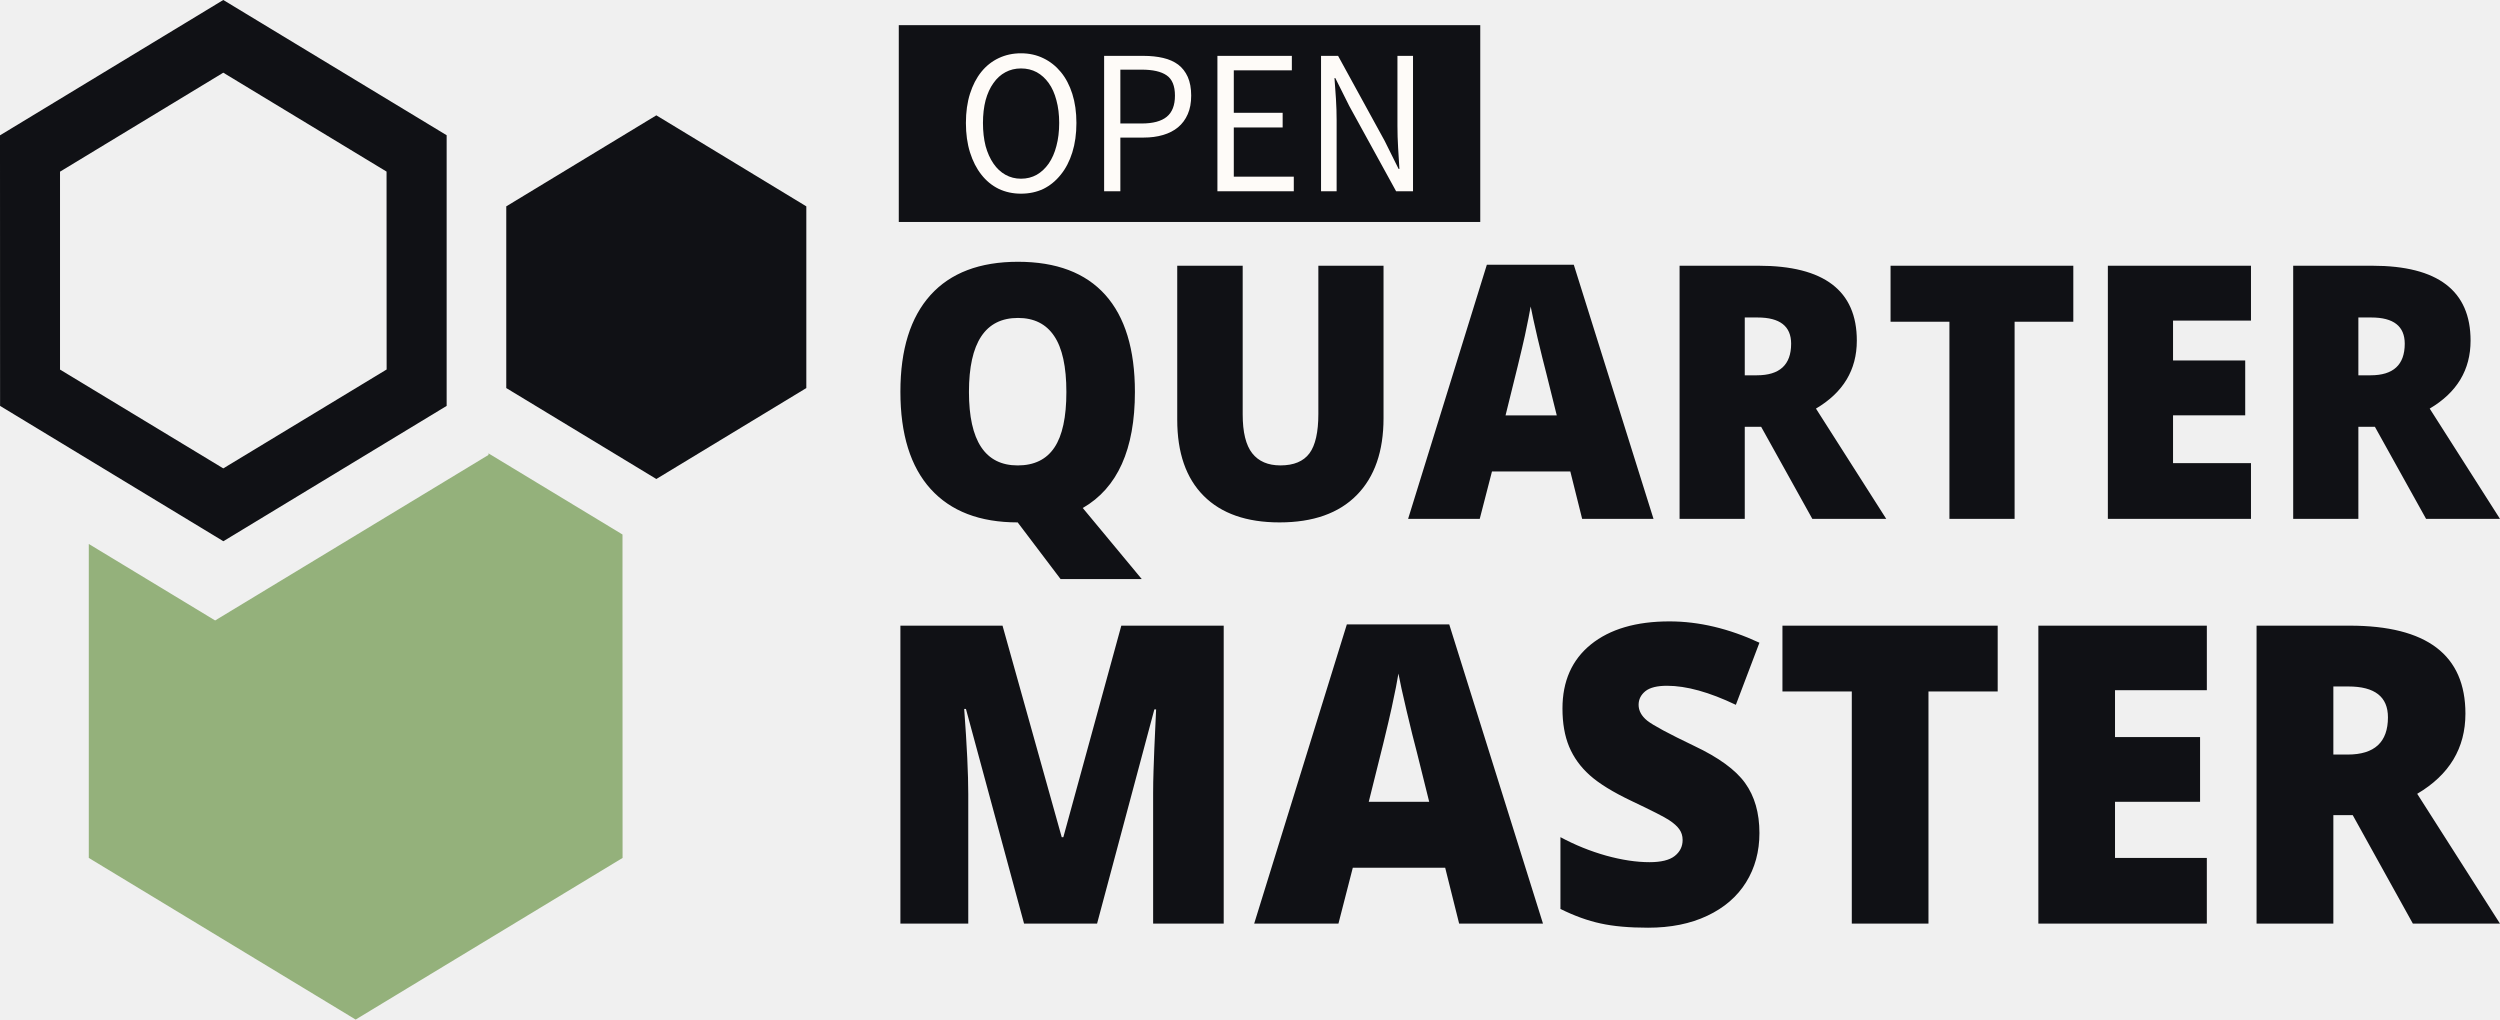
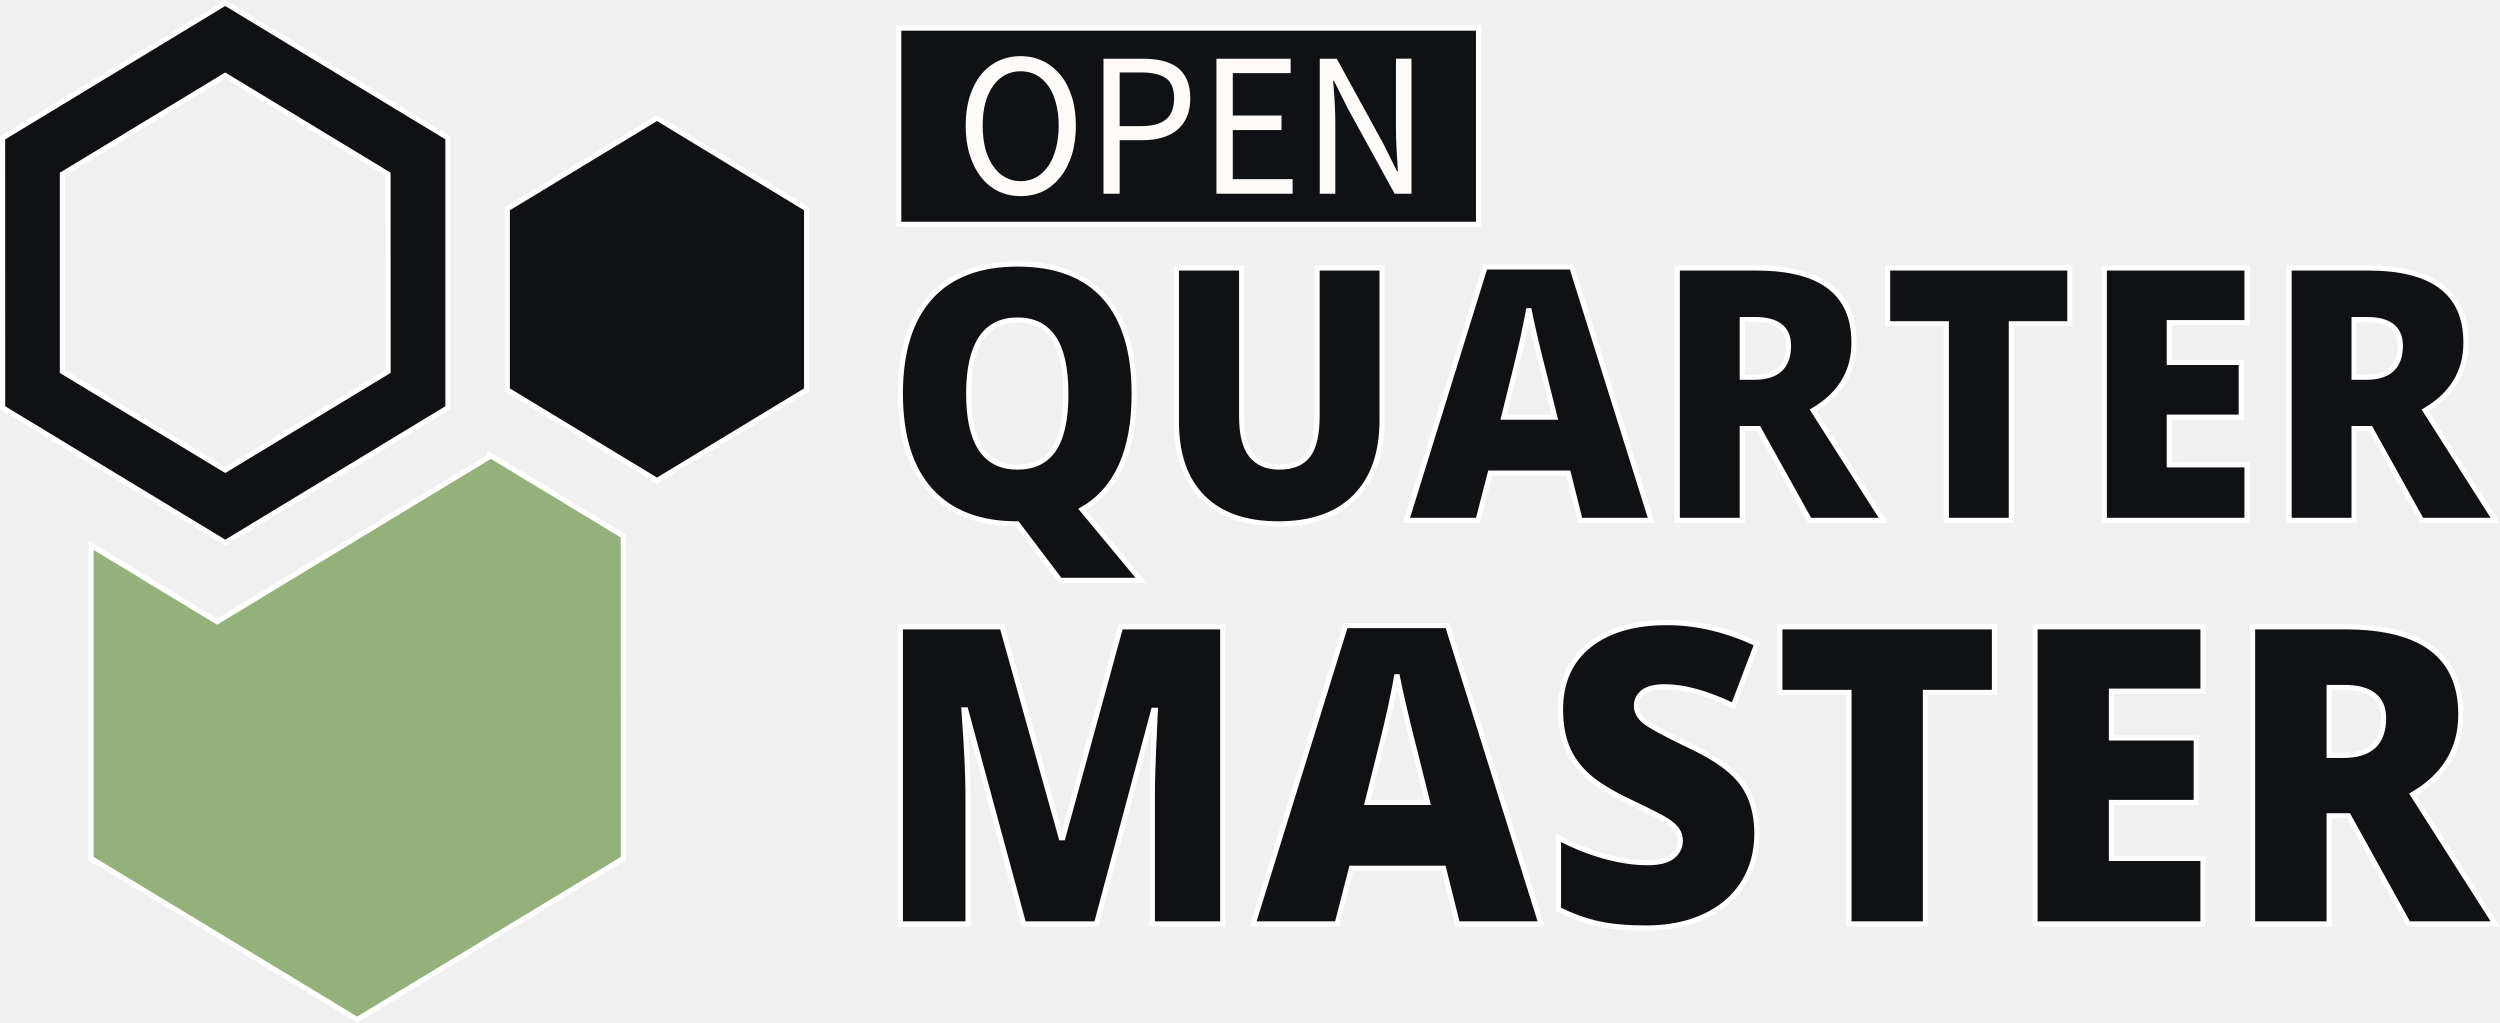
- <svg xmlns="http://www.w3.org/2000/svg" id="svg106" version="1.1" viewBox="0 0 128.298 52.323" height="52.323mm" width="128.298mm">
+ <svg xmlns="http://www.w3.org/2000/svg" width="128.672mm" height="52.634mm" viewBox="0 0 128.672 52.634" version="1.1" id="svg106">
  <defs id="defs100" />
-   <g transform="translate(104.9707,-60.68378)" id="layer1">
-     <polygon style="overflow:visible;color-interpolation-filters:sRGB;fill:#101115" id="polygon80" points="84.46,14.42 65.48,25.39 65.48,47.29 84.46,58.25 103.43,47.29 103.43,25.39 " transform="matrix(0.4057632,0,0,0.4258049,-105.559,60.46237)" />
-     <path style="overflow:visible;color-interpolation-filters:sRGB;fill:#101115;stroke-width:0.416" id="path82" d="m -104.971,67.629 0.004,13.885 11.459,6.945 11.459,-6.945 V 67.624 l -11.463,-6.941 z m 3.08,1.865 8.379,-5.08 8.379,5.076 0.004,10.155 -8.383,5.076 -8.379,-5.071 z" />
-     <polygon style="overflow:visible;color-interpolation-filters:sRGB;fill:#94b17b" id="polygon84" points="63.23,55.35 63.23,55.16 80.18,64.94 80.19,103.92 46.43,123.4 12.68,103.92 12.68,66.08 28.66,75.3 " transform="matrix(0.4057632,0,0,0.4258049,-105.559,60.46237)" />
-     <path id="path95" d="m -46.728,80.798 v 0 q 0,4.415 -2.676,5.956 v 0 l 3.028,3.648 h -4.166 l -2.186,-2.888 -0.007,-0.007 v -0.007 l -0.007,-0.007 q -2.917,0 -4.469,-1.715 -1.552,-1.715 -1.552,-4.994 v 0 q 0,-3.242 1.545,-4.958 1.545,-1.708 4.49,-1.708 v 0 q 2.952,0 4.476,1.694 1.524,1.701 1.524,4.987 z m -8.517,0 v 0 q 0,3.771 2.503,3.771 v 0 q 1.269,0 1.883,-0.919 0.614,-0.912 0.614,-2.851 v 0 q 0,-1.947 -0.628,-2.873 -0.621,-0.926 -1.855,-0.926 v 0 q -2.517,0 -2.517,3.8 z m 17.931,-6.477 h 3.345 v 7.824 q 0,2.548 -1.372,3.944 -1.379,1.404 -3.966,1.404 v 0 q -2.531,0 -3.89,-1.361 -1.359,-1.361 -1.359,-3.908 v 0 -7.903 h 3.359 v 7.628 q 0,1.375 0.49,1.997 0.49,0.622 1.448,0.622 v 0 q 1.028,0 1.49,-0.622 0.455,-0.615 0.455,-2.019 v 0 z m 17.2,12.991 h -3.662 l -0.607,-2.432 h -4.021 l -0.628,2.432 h -3.676 l 4.041,-13.042 h 4.462 z m -7.593,-5.312 h 2.628 l -0.531,-2.135 q -0.186,-0.709 -0.455,-1.838 -0.262,-1.129 -0.352,-1.614 v 0 q -0.076,0.449 -0.297,1.491 -0.228,1.042 -0.993,4.096 z m 13.117,0.586 h -0.841 v 4.726 h -3.345 V 74.321 h 4.055 q 5.041,0 5.041,3.843 v 0 q 0,2.251 -2.097,3.488 v 0 l 3.607,5.66 h -3.793 z m -0.841,-5.609 v 2.967 h 0.621 q 1.759,0 1.759,-1.621 v 0 q 0,-1.346 -1.724,-1.346 v 0 z m 13.848,0.217 V 87.312 h -3.345 V 77.194 h -3.021 v -2.873 h 9.379 v 2.873 z M 10.548,84.453 V 87.312 H 3.203 V 74.321 h 7.345 v 2.815 H 6.548 v 2.048 h 3.704 v 2.815 H 6.548 v 2.453 z m 6.359,-1.867 h -0.848 v 4.726 h -3.345 V 74.321 h 4.062 q 5.041,0 5.041,3.843 v 0 q 0,2.251 -2.097,3.488 v 0 l 3.607,5.66 h -3.793 z m -0.848,-5.609 v 2.967 h 0.628 q 1.752,0 1.752,-1.621 v 0 q 0,-1.346 -1.717,-1.346 v 0 z" style="color-interpolation-filters:sRGB;fill:#101115;stroke-width:0.706" />
-     <path id="path99" d="m -48.67,108.082 h -3.747 l -2.982,-11.015 h -0.09 q 0.209,2.816 0.209,4.37 v 0 6.646 h -3.483 V 92.792 h 5.241 l 3.038,10.855 h 0.083 l 2.975,-10.855 h 5.255 v 15.29 h -3.622 v -6.704 q 0,-0.525 0.021,-1.16 0.014,-0.642 0.132,-3.129 v 0 h -0.09 z m 22.884,0 h -4.303 l -0.716,-2.867 h -4.741 l -0.737,2.867 h -4.324 l 4.755,-15.355 h 5.255 z m -8.94,-6.252 h 3.1 l -0.626,-2.517 q -0.222,-0.832 -0.535,-2.159 -0.313,-1.328 -0.417,-1.904 v 0 q -0.083,0.533 -0.348,1.758 -0.264,1.218 -1.175,4.822 z m 20.048,1.605 v 0 q 0,1.422 -0.688,2.531 -0.688,1.102 -1.988,1.714 -1.293,0.613 -3.038,0.613 v 0 q -1.453,0 -2.44,-0.219 -0.987,-0.212 -2.058,-0.744 v 0 -3.684 q 1.126,0.605 2.343,0.948 1.216,0.336 2.231,0.336 v 0 q 0.883,0 1.286,-0.314 0.41,-0.321 0.41,-0.824 v 0 q 0,-0.314 -0.167,-0.547 -0.16,-0.233 -0.528,-0.474 -0.361,-0.241 -1.932,-0.985 v 0 q -1.425,-0.678 -2.141,-1.32 -0.709,-0.635 -1.057,-1.466 -0.341,-0.824 -0.341,-1.955 v 0 q 0,-2.108 1.46,-3.29 1.467,-1.182 4.032,-1.182 v 0 q 2.259,0 4.616,1.094 v 0 l -1.21,3.188 q -2.044,-0.978 -3.531,-0.978 v 0 q -0.765,0 -1.112,0.277 -0.348,0.284 -0.348,0.7 v 0 q 0,0.452 0.438,0.81 0.445,0.357 2.412,1.298 v 0 q 1.884,0.89 2.614,1.904 0.737,1.021 0.737,2.568 z m 8.675,-7.266 v 11.912 h -3.935 V 96.169 h -3.559 v -3.377 h 11.046 v 3.377 z m 14.285,8.542 v 3.37 H -0.364 V 92.792 H 8.283 v 3.312 h -4.713 v 2.407 h 4.365 v 3.319 h -4.365 v 2.881 z m 7.487,-2.196 h -0.994 v 5.566 h -3.941 V 92.792 h 4.776 q 5.943,0 5.943,4.515 v 0 q 0,2.655 -2.475,4.114 v 0 l 4.247,6.66 h -4.47 z m -0.994,-6.602 v 3.494 h 0.737 q 2.065,0 2.065,-1.911 v 0 q 0,-1.583 -2.03,-1.583 v 0 z" style="color-interpolation-filters:sRGB;fill:#101115;stroke-width:0.712" />
-     <rect style="color-interpolation-filters:sRGB;fill:#101115;fill-opacity:1;stroke-width:1.413" id="rect109" height="10.1" width="29.841" y="61.975" x="-58.846" class="i-icon-bg" />
-     <path id="path113" d="m -52.574,70.623 v 0 q -0.623,0 -1.144,-0.247 -0.522,-0.256 -0.892,-0.733 -0.37,-0.468 -0.581,-1.139 -0.21,-0.671 -0.21,-1.51 v 0 q 0,-0.839 0.21,-1.501 0.21,-0.662 0.581,-1.121 0.37,-0.459 0.892,-0.706 0.522,-0.247 1.144,-0.247 v 0 q 0.631,0 1.153,0.256 0.513,0.247 0.892,0.706 0.379,0.459 0.589,1.121 0.21,0.662 0.21,1.492 v 0 q 0,0.839 -0.21,1.51 -0.21,0.671 -0.589,1.139 -0.379,0.477 -0.892,0.733 -0.522,0.247 -1.153,0.247 z m 0,-0.768 v 0 q 0.446,0 0.808,-0.203 0.353,-0.203 0.614,-0.574 0.261,-0.38 0.395,-0.901 0.143,-0.53 0.143,-1.183 v 0 q 0,-0.645 -0.143,-1.165 -0.135,-0.521 -0.395,-0.883 -0.261,-0.362 -0.614,-0.556 -0.362,-0.194 -0.808,-0.194 v 0 q -0.438,0 -0.799,0.194 -0.362,0.194 -0.614,0.556 -0.261,0.362 -0.404,0.883 -0.135,0.521 -0.135,1.165 v 0 q 0,0.653 0.135,1.183 0.143,0.521 0.404,0.901 0.252,0.371 0.614,0.574 0.362,0.203 0.799,0.203 z m 4.266,0.645 v -6.949 h 2.028 q 0.547,0 1.001,0.106 0.454,0.106 0.774,0.344 0.311,0.238 0.488,0.627 0.177,0.397 0.177,0.962 v 0 q 0,0.556 -0.177,0.954 -0.177,0.406 -0.496,0.671 -0.32,0.265 -0.774,0.397 -0.446,0.132 -0.993,0.132 v 0 h -1.195 v 2.755 z m 0.833,-3.479 h 1.094 q 0.867,0 1.287,-0.344 0.421,-0.344 0.421,-1.086 v 0 q 0,-0.751 -0.429,-1.042 -0.421,-0.291 -1.279,-0.291 v 0 h -1.094 z m 4.981,3.479 v -6.949 h 3.82 v 0.742 h -2.979 v 2.181 h 2.507 v 0.751 h -2.507 v 2.525 h 3.079 v 0.751 z m 5.318,0 v -6.949 h 0.875 l 2.39,4.362 0.715,1.439 h 0.042 q -0.034,-0.53 -0.067,-1.095 -0.034,-0.565 -0.034,-1.113 v 0 -3.594 h 0.799 v 6.949 h -0.867 l -2.406,-4.379 -0.715,-1.43 h -0.042 q 0.042,0.53 0.076,1.077 0.034,0.547 0.034,1.095 v 0 3.638 z" style="color-interpolation-filters:sRGB;fill:#fefbf8;stroke-width:0.862" />
+   <g id="layer1" transform="translate(105.103,-60.52911)">
+     <polygon transform="matrix(0.4057632,0,0,0.4258049,-105.559,60.46237)" points="103.43,47.29 103.43,25.39 84.46,14.42 65.48,25.39 65.48,47.29 84.46,58.25 " id="polygon80" style="overflow:visible;color-interpolation-filters:sRGB;fill:#101115;stroke:#ffffff;stroke-width:0.637;stroke-miterlimit:4;stroke-dasharray:none;stroke-opacity:1" />
+     <path d="m -104.971,67.629 0.004,13.885 11.459,6.945 11.459,-6.945 V 67.624 l -11.463,-6.941 z m 3.08,1.865 8.379,-5.08 8.379,5.076 0.004,10.155 -8.383,5.076 -8.379,-5.071 z" id="path82" style="overflow:visible;color-interpolation-filters:sRGB;fill:#101115;stroke:#ffffff;stroke-width:0.265;stroke-miterlimit:4;stroke-dasharray:none;stroke-opacity:1" />
+     <polygon transform="matrix(0.4057632,0,0,0.4258049,-105.559,60.46237)" points="46.43,123.4 12.68,103.92 12.68,66.08 28.66,75.3 63.23,55.35 63.23,55.16 80.18,64.94 80.19,103.92 " id="polygon84" style="overflow:visible;color-interpolation-filters:sRGB;fill:#94b17b;stroke:#ffffff;stroke-width:0.637;stroke-miterlimit:4;stroke-dasharray:none;stroke-opacity:1" />
+     <path style="color-interpolation-filters:sRGB;fill:#101115;stroke:#ffffff;stroke-width:0.265;stroke-miterlimit:4;stroke-dasharray:none;stroke-opacity:1" d="m -46.728,80.798 v 0 q 0,4.415 -2.676,5.956 v 0 l 3.028,3.648 h -4.166 l -2.186,-2.888 -0.007,-0.007 v -0.007 l -0.007,-0.007 q -2.917,0 -4.469,-1.715 -1.552,-1.715 -1.552,-4.994 v 0 q 0,-3.242 1.545,-4.958 1.545,-1.708 4.49,-1.708 v 0 q 2.952,0 4.476,1.694 1.524,1.701 1.524,4.987 z m -8.517,0 v 0 q 0,3.771 2.503,3.771 v 0 q 1.269,0 1.883,-0.919 0.614,-0.912 0.614,-2.851 v 0 q 0,-1.947 -0.628,-2.873 -0.621,-0.926 -1.855,-0.926 v 0 q -2.517,0 -2.517,3.8 z m 17.931,-6.477 h 3.345 v 7.824 q 0,2.548 -1.372,3.944 -1.379,1.404 -3.966,1.404 v 0 q -2.531,0 -3.89,-1.361 -1.359,-1.361 -1.359,-3.908 v 0 -7.903 h 3.359 v 7.628 q 0,1.375 0.49,1.997 0.49,0.622 1.448,0.622 v 0 q 1.028,0 1.49,-0.622 0.455,-0.615 0.455,-2.019 v 0 z m 17.2,12.991 h -3.662 l -0.607,-2.432 h -4.021 l -0.628,2.432 h -3.676 l 4.041,-13.042 h 4.462 z m -7.593,-5.312 h 2.628 l -0.531,-2.135 q -0.186,-0.709 -0.455,-1.838 -0.262,-1.129 -0.352,-1.614 v 0 q -0.076,0.449 -0.297,1.491 -0.228,1.042 -0.993,4.096 z m 13.117,0.586 h -0.841 v 4.726 h -3.345 V 74.321 h 4.055 q 5.041,0 5.041,3.843 v 0 q 0,2.251 -2.097,3.488 v 0 l 3.607,5.66 h -3.793 z m -0.841,-5.609 v 2.967 h 0.621 q 1.759,0 1.759,-1.621 v 0 q 0,-1.346 -1.724,-1.346 v 0 z m 13.848,0.217 V 87.312 h -3.345 V 77.194 h -3.021 v -2.873 h 9.379 v 2.873 z M 10.548,84.453 V 87.312 H 3.203 V 74.321 h 7.345 v 2.815 H 6.548 v 2.048 h 3.704 v 2.815 H 6.548 v 2.453 z m 6.359,-1.867 h -0.848 v 4.726 h -3.345 V 74.321 h 4.062 q 5.041,0 5.041,3.843 v 0 q 0,2.251 -2.097,3.488 v 0 l 3.607,5.66 h -3.793 z m -0.848,-5.609 v 2.967 h 0.628 q 1.752,0 1.752,-1.621 v 0 q 0,-1.346 -1.717,-1.346 v 0 z" id="path95" />
+     <path style="color-interpolation-filters:sRGB;fill:#101115;stroke:#ffffff;stroke-width:0.265;stroke-miterlimit:4;stroke-dasharray:none;stroke-opacity:1" d="m -48.67,108.082 h -3.747 l -2.982,-11.015 h -0.09 q 0.209,2.816 0.209,4.37 v 0 6.646 h -3.483 V 92.792 h 5.241 l 3.038,10.855 h 0.083 l 2.975,-10.855 h 5.255 v 15.29 h -3.622 v -6.704 q 0,-0.525 0.021,-1.16 0.014,-0.642 0.132,-3.129 v 0 h -0.09 z m 22.884,0 h -4.303 l -0.716,-2.867 h -4.741 l -0.737,2.867 h -4.324 l 4.755,-15.355 h 5.255 z m -8.94,-6.252 h 3.1 l -0.626,-2.517 q -0.222,-0.832 -0.535,-2.159 -0.313,-1.328 -0.417,-1.904 v 0 q -0.083,0.533 -0.348,1.758 -0.264,1.218 -1.175,4.822 z m 20.048,1.605 v 0 q 0,1.422 -0.688,2.531 -0.688,1.102 -1.988,1.714 -1.293,0.613 -3.038,0.613 v 0 q -1.453,0 -2.44,-0.219 -0.987,-0.212 -2.058,-0.744 v 0 -3.684 q 1.126,0.605 2.343,0.948 1.216,0.336 2.231,0.336 v 0 q 0.883,0 1.286,-0.314 0.41,-0.321 0.41,-0.824 v 0 q 0,-0.314 -0.167,-0.547 -0.16,-0.233 -0.528,-0.474 -0.361,-0.241 -1.932,-0.985 v 0 q -1.425,-0.678 -2.141,-1.32 -0.709,-0.635 -1.057,-1.466 -0.341,-0.824 -0.341,-1.955 v 0 q 0,-2.108 1.46,-3.29 1.467,-1.182 4.032,-1.182 v 0 q 2.259,0 4.616,1.094 v 0 l -1.21,3.188 q -2.044,-0.978 -3.531,-0.978 v 0 q -0.765,0 -1.112,0.277 -0.348,0.284 -0.348,0.7 v 0 q 0,0.452 0.438,0.81 0.445,0.357 2.412,1.298 v 0 q 1.884,0.89 2.614,1.904 0.737,1.021 0.737,2.568 z m 8.675,-7.266 v 11.912 h -3.935 V 96.169 h -3.559 v -3.377 h 11.046 v 3.377 z m 14.285,8.542 v 3.37 H -0.364 V 92.792 H 8.283 v 3.312 h -4.713 v 2.407 h 4.365 v 3.319 h -4.365 v 2.881 z m 7.487,-2.196 h -0.994 v 5.566 h -3.941 V 92.792 h 4.776 q 5.943,0 5.943,4.515 v 0 q 0,2.655 -2.475,4.114 v 0 l 4.247,6.66 h -4.47 z m -0.994,-6.602 v 3.494 h 0.737 q 2.065,0 2.065,-1.911 v 0 q 0,-1.583 -2.03,-1.583 v 0 z" id="path99" />
+     <rect class="i-icon-bg" x="-58.846" y="61.975" width="29.841" height="10.1" id="rect109" style="color-interpolation-filters:sRGB;fill:#101115;fill-opacity:1;stroke:#ffffff;stroke-width:0.265;stroke-miterlimit:4;stroke-dasharray:none;stroke-opacity:1" />
+     <path style="color-interpolation-filters:sRGB;fill:#fefbf8;stroke-width:0.862" d="m -52.574,70.623 v 0 q -0.623,0 -1.144,-0.247 -0.522,-0.256 -0.892,-0.733 -0.37,-0.468 -0.581,-1.139 -0.21,-0.671 -0.21,-1.51 v 0 q 0,-0.839 0.21,-1.501 0.21,-0.662 0.581,-1.121 0.37,-0.459 0.892,-0.706 0.522,-0.247 1.144,-0.247 v 0 q 0.631,0 1.153,0.256 0.513,0.247 0.892,0.706 0.379,0.459 0.589,1.121 0.21,0.662 0.21,1.492 v 0 q 0,0.839 -0.21,1.51 -0.21,0.671 -0.589,1.139 -0.379,0.477 -0.892,0.733 -0.522,0.247 -1.153,0.247 z m 0,-0.768 v 0 q 0.446,0 0.808,-0.203 0.353,-0.203 0.614,-0.574 0.261,-0.38 0.395,-0.901 0.143,-0.53 0.143,-1.183 v 0 q 0,-0.645 -0.143,-1.165 -0.135,-0.521 -0.395,-0.883 -0.261,-0.362 -0.614,-0.556 -0.362,-0.194 -0.808,-0.194 v 0 q -0.438,0 -0.799,0.194 -0.362,0.194 -0.614,0.556 -0.261,0.362 -0.404,0.883 -0.135,0.521 -0.135,1.165 v 0 q 0,0.653 0.135,1.183 0.143,0.521 0.404,0.901 0.252,0.371 0.614,0.574 0.362,0.203 0.799,0.203 z m 4.266,0.645 v -6.949 h 2.028 q 0.547,0 1.001,0.106 0.454,0.106 0.774,0.344 0.311,0.238 0.488,0.627 0.177,0.397 0.177,0.962 v 0 q 0,0.556 -0.177,0.954 -0.177,0.406 -0.496,0.671 -0.32,0.265 -0.774,0.397 -0.446,0.132 -0.993,0.132 v 0 h -1.195 v 2.755 z m 0.833,-3.479 h 1.094 q 0.867,0 1.287,-0.344 0.421,-0.344 0.421,-1.086 v 0 q 0,-0.751 -0.429,-1.042 -0.421,-0.291 -1.279,-0.291 v 0 h -1.094 z m 4.981,3.479 v -6.949 h 3.82 v 0.742 h -2.979 v 2.181 h 2.507 v 0.751 h -2.507 v 2.525 h 3.079 v 0.751 z m 5.318,0 v -6.949 h 0.875 l 2.39,4.362 0.715,1.439 h 0.042 q -0.034,-0.53 -0.067,-1.095 -0.034,-0.565 -0.034,-1.113 v 0 -3.594 h 0.799 v 6.949 h -0.867 l -2.406,-4.379 -0.715,-1.43 h -0.042 q 0.042,0.53 0.076,1.077 0.034,0.547 0.034,1.095 v 0 3.638 z" id="path113" />
  </g>
</svg>
